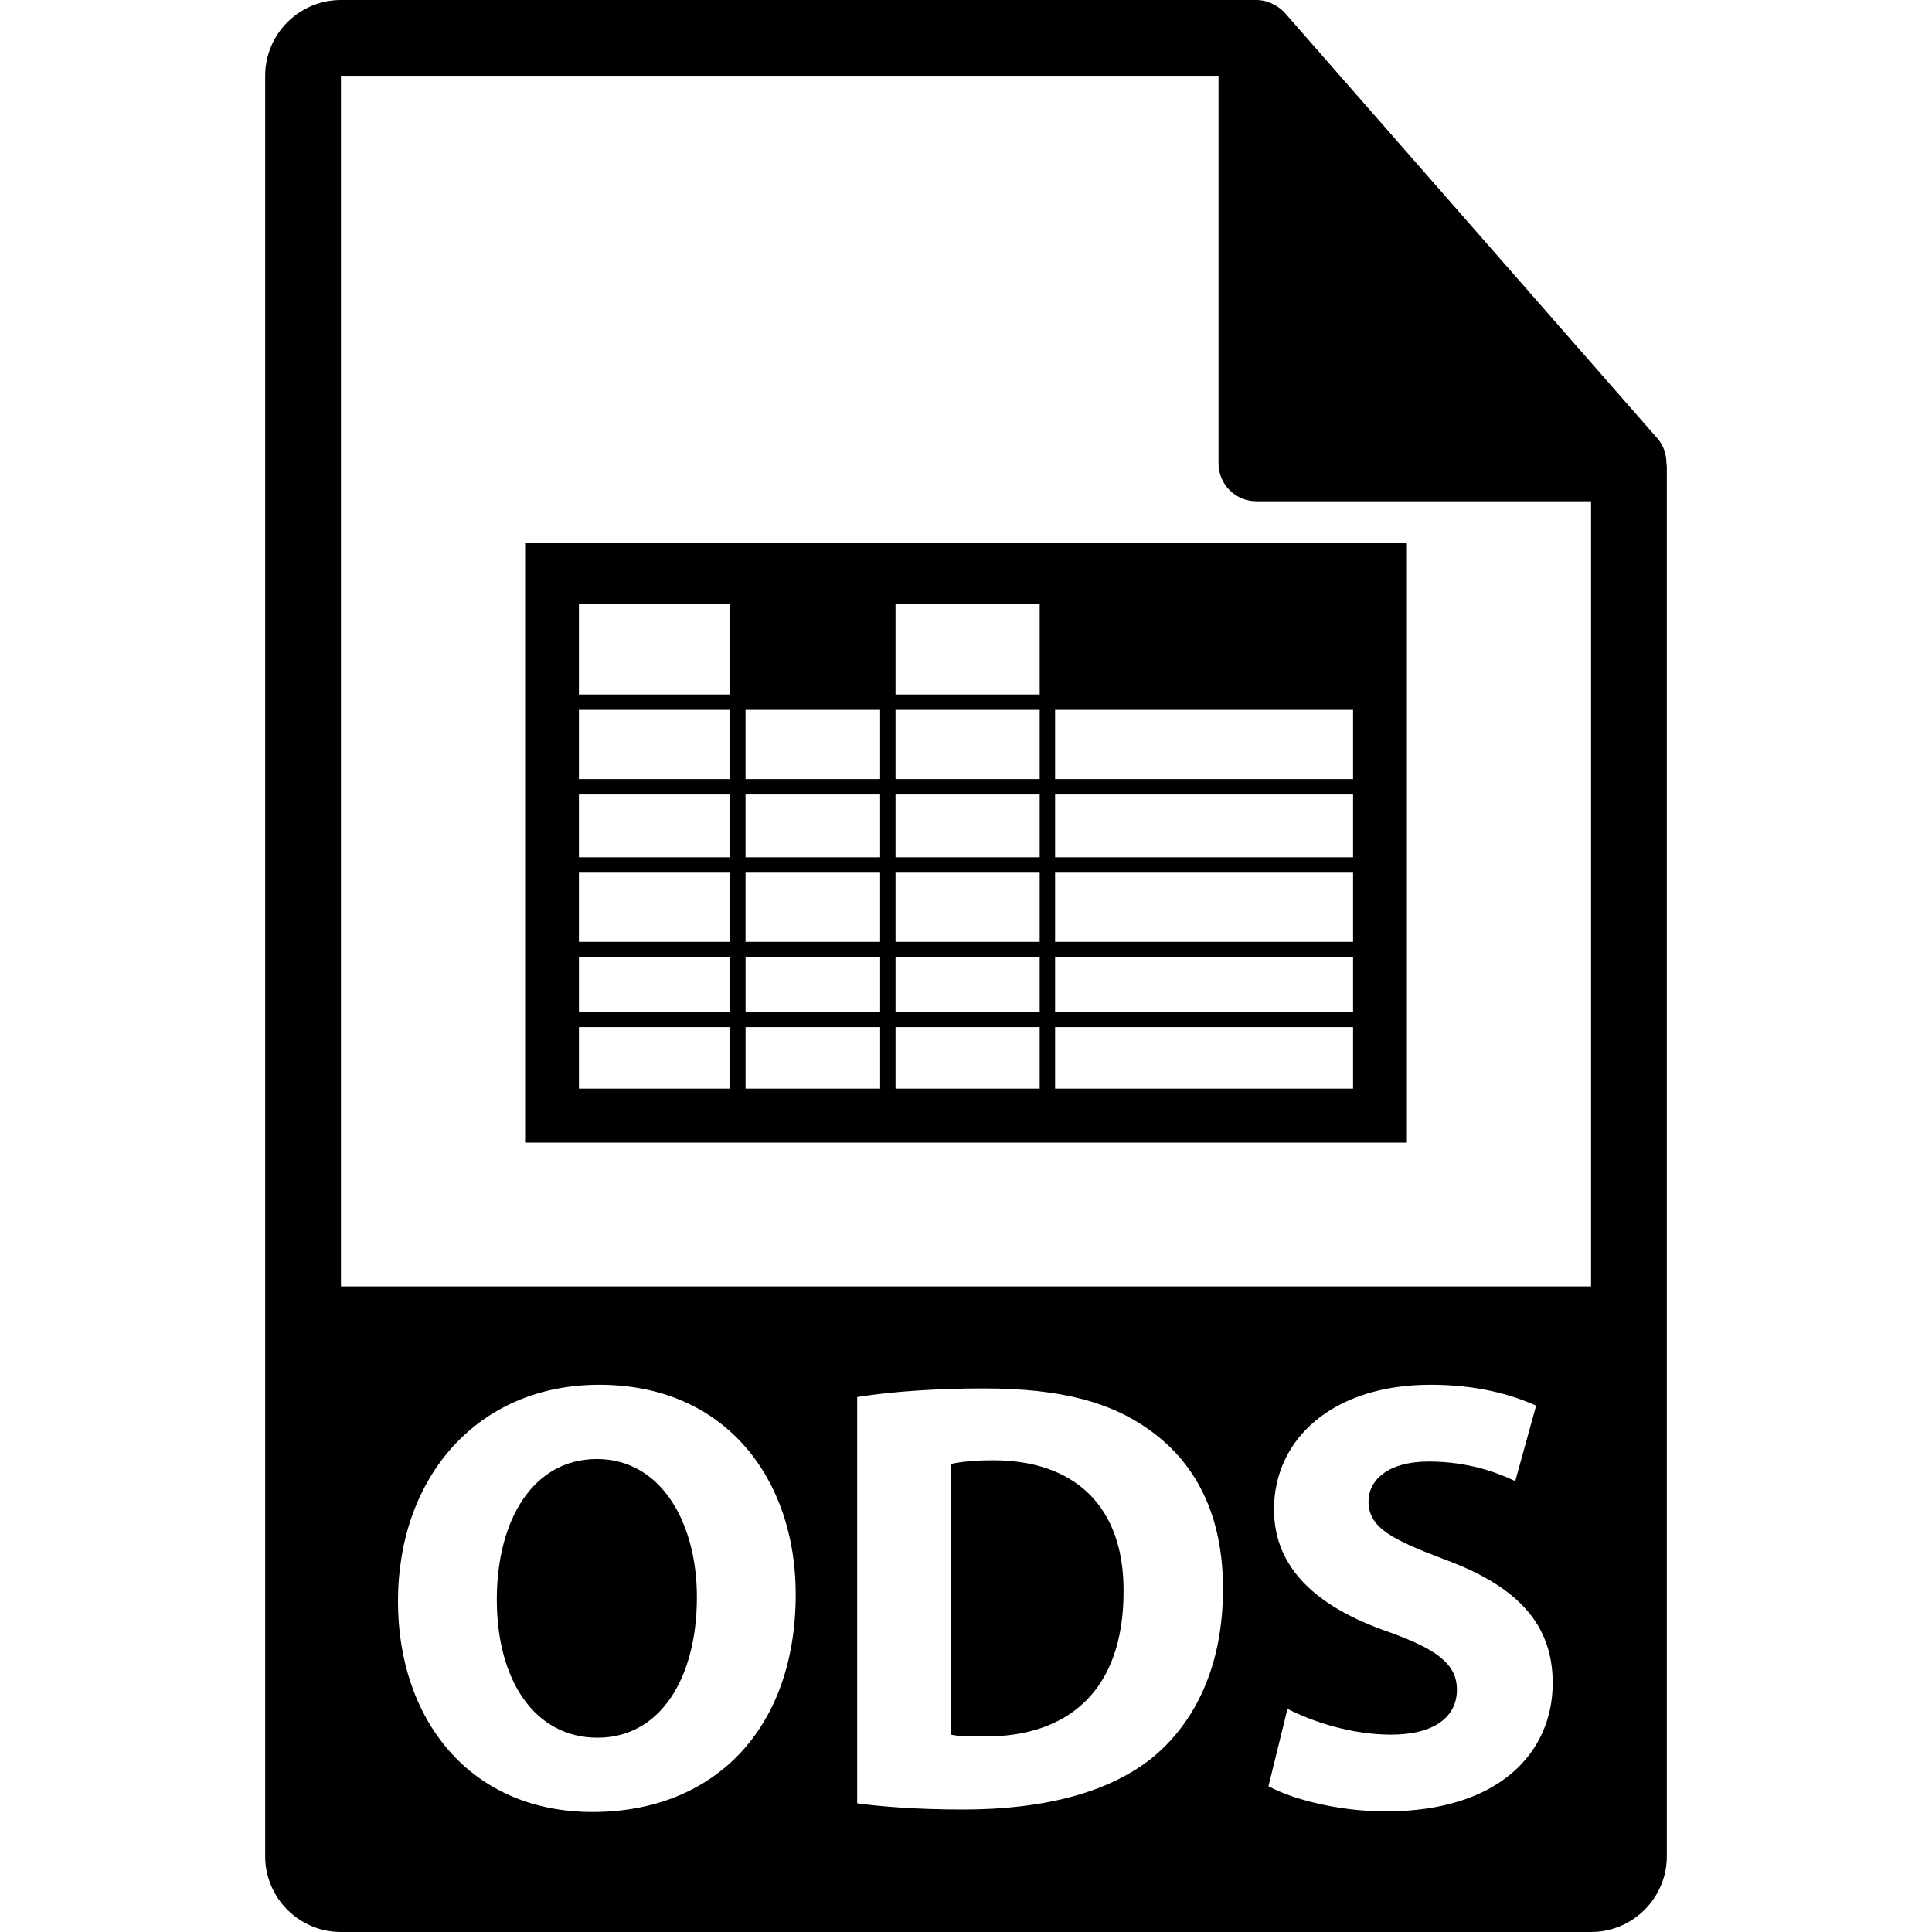
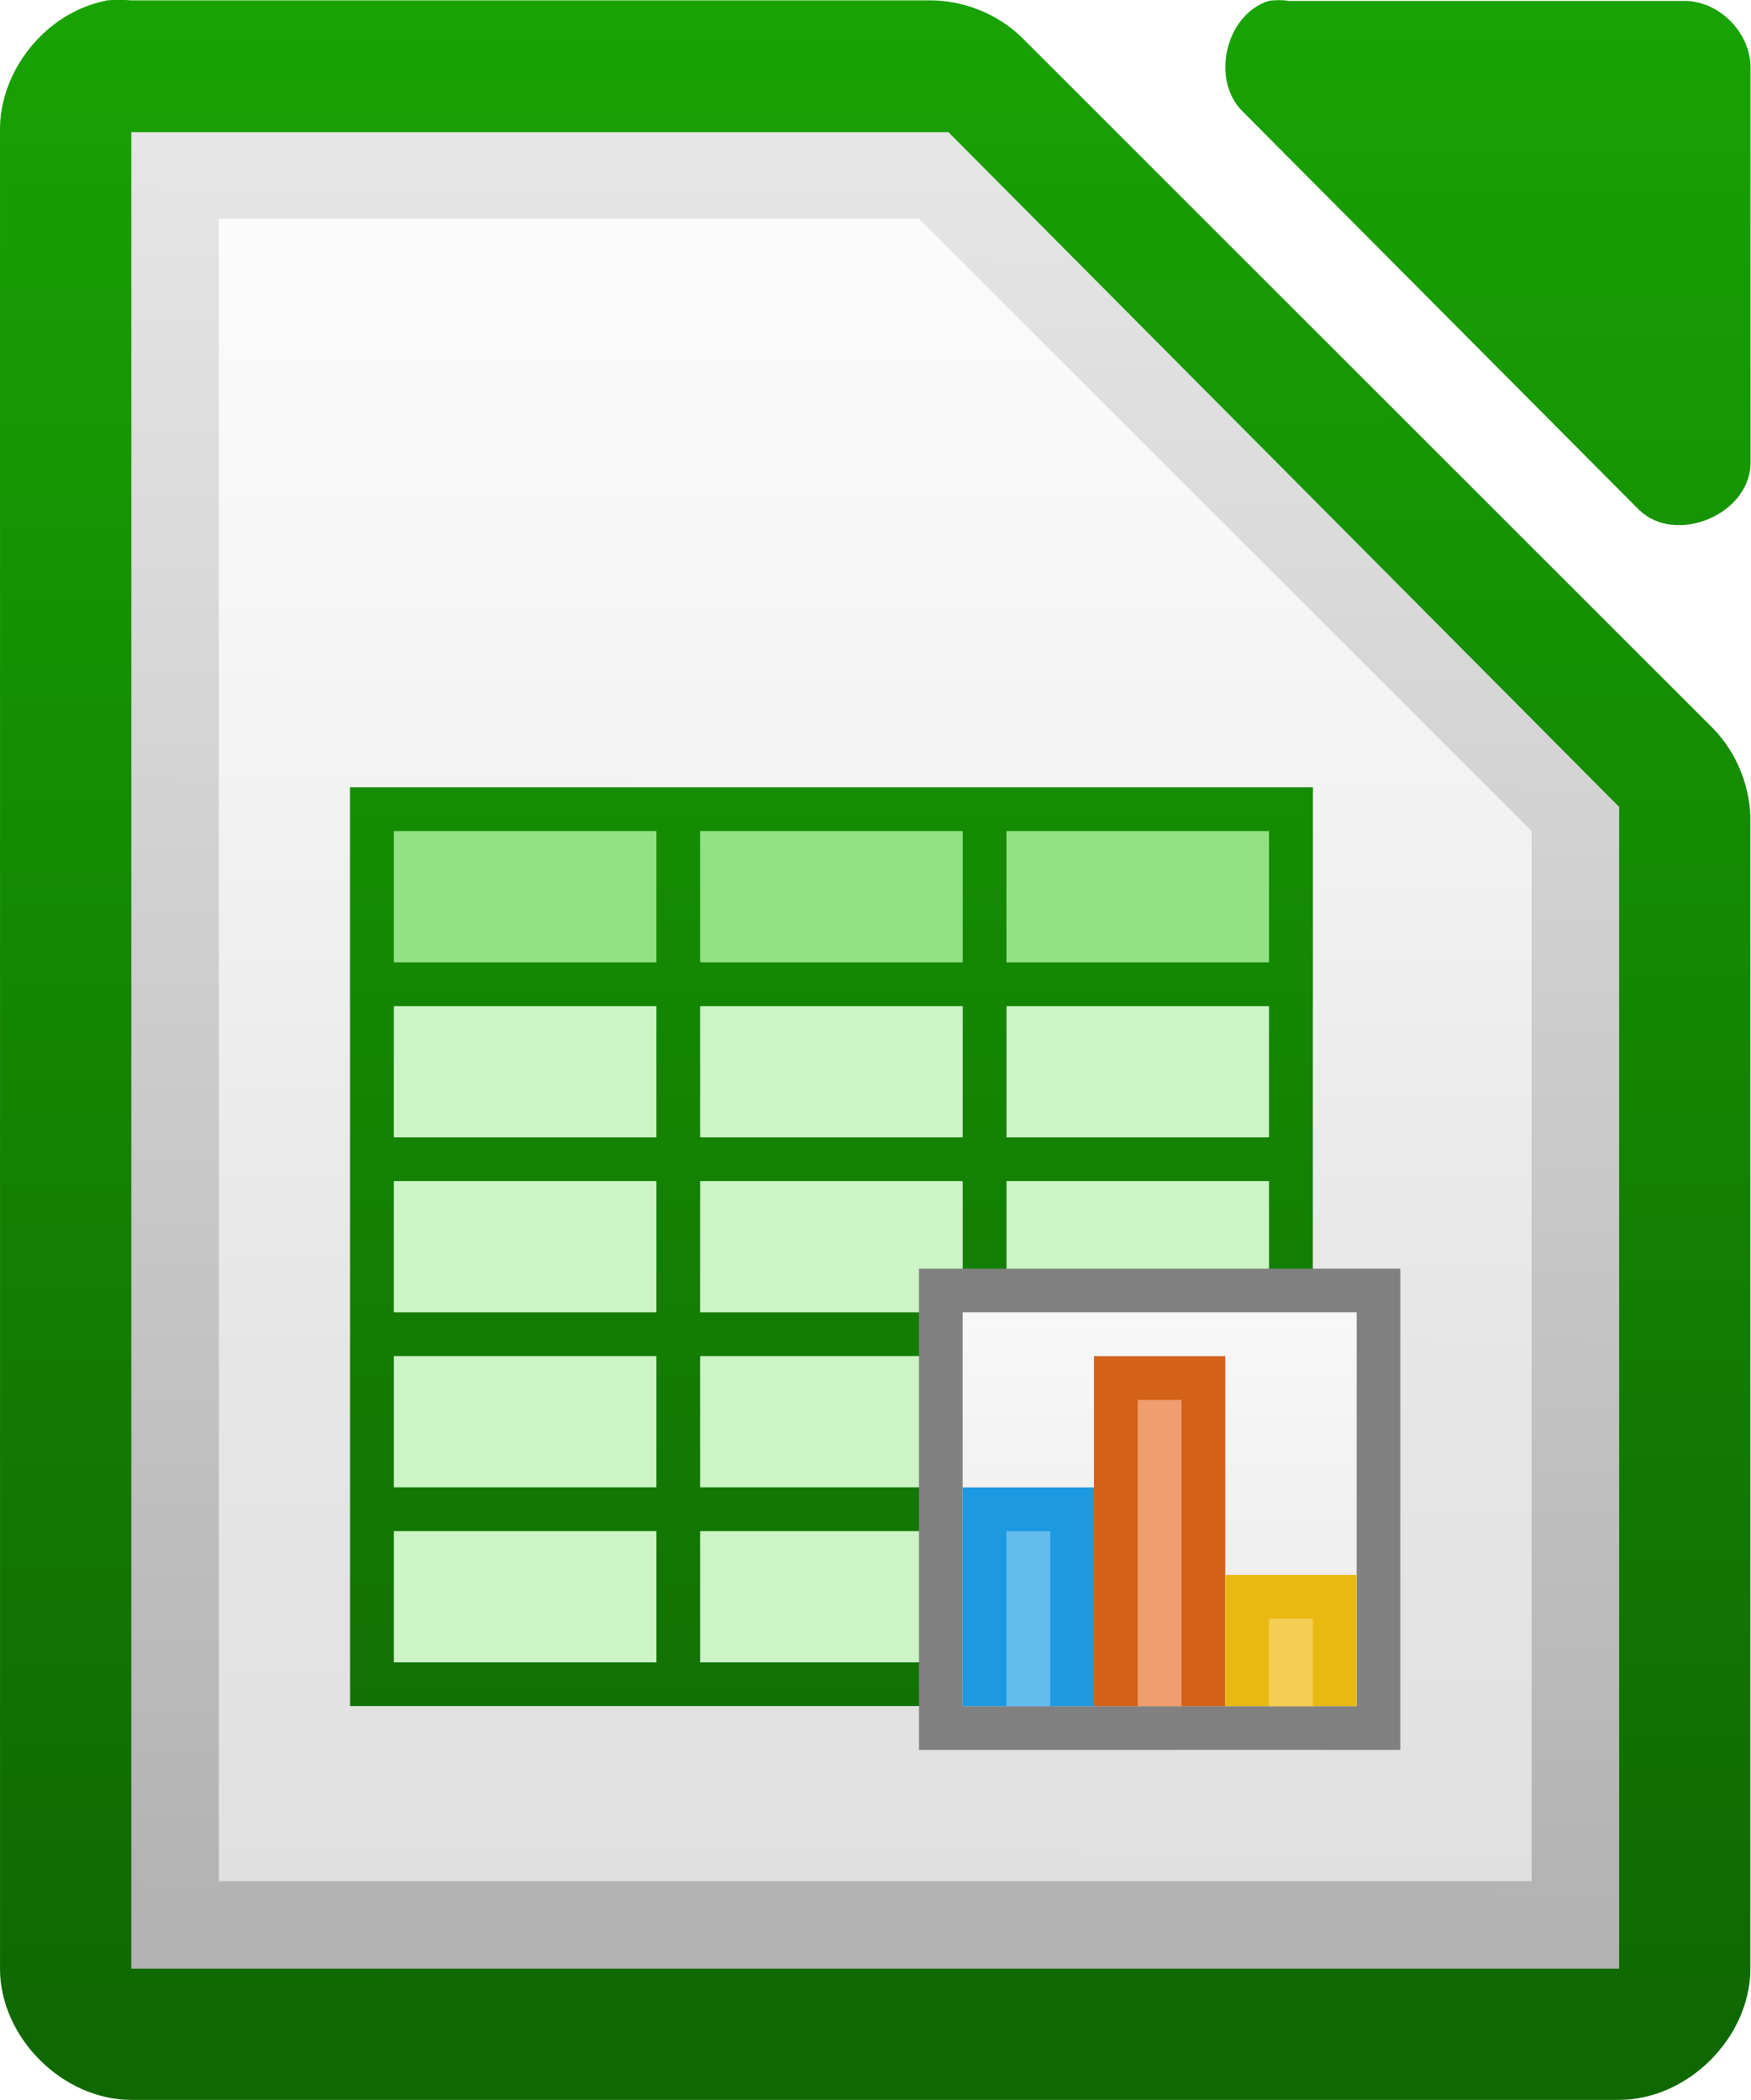
- <svg xmlns="http://www.w3.org/2000/svg" version="1.1" id="Capa_1" x="0px" y="0px" width="550.801px" height="550.801px" viewBox="0 0 550.801 550.801" style="enable-background:new 0 0 550.801 550.801;" xml:space="preserve">
-   <g>
-     <g>
-       <path d="M283.215,416.317c-5.948,0-9.798,0.517-12.076,1.044v77.172c2.278,0.527,5.959,0.527,9.281,0.527    c24.152,0.179,39.899-13.121,39.899-41.297C320.498,429.269,306.145,416.317,283.215,416.317z" />
-       <path d="M170.153,415.959c-18.025,0-28.516,17.148-28.516,40.078c0,23.098,10.848,39.371,28.695,39.371    c18.024,0,28.35-17.149,28.35-40.067C198.682,434.162,188.531,415.959,170.153,415.959z" />
-       <path d="M475.084,131.992c-0.021-2.531-0.828-5.021-2.562-6.993L366.324,3.694c-0.031-0.031-0.062-0.045-0.084-0.076    c-0.633-0.707-1.371-1.295-2.151-1.804c-0.232-0.155-0.464-0.285-0.707-0.422c-0.675-0.366-1.392-0.675-2.13-0.896    c-0.201-0.053-0.38-0.135-0.58-0.188C359.87,0.119,359.037,0,358.193,0H97.2C85.282,0,75.6,9.693,75.6,21.601v507.6    c0,11.907,9.682,21.601,21.6,21.601H453.6c11.908,0,21.601-9.693,21.601-21.601V133.197    C475.2,132.796,475.137,132.398,475.084,131.992z M168.929,516.586c-34.992,0-55.468-26.43-55.468-60.021    c0-35.354,22.575-61.773,57.401-61.773c36.218,0,55.99,27.127,55.99,59.669C226.853,493.13,203.407,516.586,168.929,516.586z     M329.062,500.66c-12.424,10.326-31.313,15.22-54.419,15.22c-13.825,0-23.62-0.876-30.267-1.751V398.293    c9.795-1.572,22.573-2.458,36.054-2.458c22.392,0,36.925,4.019,48.289,12.593c12.25,9.118,19.949,23.625,19.949,44.466    C348.669,475.464,340.442,491.031,329.062,500.66z M395.055,516.418c-13.474,0-26.779-3.513-33.424-7.183l5.422-22.054    c7.177,3.681,18.203,7.352,29.578,7.352c12.261,0,18.727-5.073,18.727-12.772c0-7.352-5.601-11.549-19.775-16.622    c-19.597-6.824-32.374-17.671-32.374-34.826c0-20.123,16.801-35.521,44.629-35.521c13.3,0,23.093,2.8,30.101,5.954l-5.953,21.516    c-4.726-2.273-13.126-5.59-24.68-5.59c-11.549,0-17.149,5.252-17.149,11.374c0,7.525,6.649,10.843,21.88,16.611    c20.824,7.699,30.628,18.558,30.628,35.185C442.652,499.605,427.423,516.418,395.055,516.418z M453.6,366.747H97.2V21.601h250.192    v110.51c0,5.97,4.842,10.8,10.801,10.8H453.6V366.747z" />
-       <path d="M149.705,154.744v171.007h251.393V154.744H149.705z M385.752,310.363h-84.955v-17.539h84.955V310.363L385.752,310.363z     M296.409,310.363h-41.099v-17.539h41.099V310.363z M250.921,310.363h-38.367v-17.539h38.367V310.363z M208.169,310.363h-43.118    v-17.539h43.118V310.363z M300.797,202.382h84.955v19.73h-84.955V202.382z M300.797,226.505h84.955v17.906h-84.955V226.505z     M300.797,248.801h84.955v19.721h-84.955V248.801z M385.752,272.911v15.525h-84.955v-15.525H385.752z M255.306,172.283h41.104    v25.724h-41.104V172.283z M255.306,202.382h41.104v19.73h-41.104V202.382z M255.306,226.505h41.104v17.906h-41.104V226.505z     M255.306,248.801h41.104v19.721h-41.104V248.801z M296.409,272.911v15.525h-41.099v-15.525H296.409z M212.549,202.382h38.367    v19.73h-38.367V202.382z M212.549,226.505h38.367v17.906h-38.367V226.505z M212.549,248.801h38.367v19.721h-38.367V248.801z     M250.921,272.911v15.525h-38.367v-15.525H250.921z M165.045,172.283h43.118v25.724h-43.118V172.283z M165.045,202.382h43.118    v19.73h-43.118V202.382z M165.045,226.505h43.118v17.906h-43.118V226.505z M165.045,248.801h43.118v19.721h-43.118V248.801z     M208.169,272.911v15.525h-43.118v-15.525H208.169z" />
+ <svg xmlns="http://www.w3.org/2000/svg" xmlns:xlink="http://www.w3.org/1999/xlink" version="1.1" width="40" height="48" id="svg7287" style="display:inline">
+   <defs id="defs7289">
+     <linearGradient id="linearGradient13214">
+       <stop id="stop13216" style="stop-color:#18a303;stop-opacity:1" offset="0" />
+       <stop id="stop13218" style="stop-color:#106802;stop-opacity:1" offset="1" />
+     </linearGradient>
+     <linearGradient x1="476" y1="-867.138" x2="498" y2="-867.138" id="linearGradient54094" xlink:href="#linearGradient13214-3" gradientUnits="userSpaceOnUse" />
+     <linearGradient id="linearGradient13214-3">
+       <stop id="stop13216-0" style="stop-color:#18a303;stop-opacity:1" offset="0" />
+       <stop id="stop13218-4" style="stop-color:#106802;stop-opacity:1" offset="1" />
+     </linearGradient>
+     <linearGradient x1="475" y1="-895.638" x2="475" y2="-848.638" id="linearGradient54092" xlink:href="#linearGradient13214-3" gradientUnits="userSpaceOnUse" gradientTransform="translate(123,1753.64)" />
+     <linearGradient x1="481" y1="-759.638" x2="481" y2="-764.638" id="linearGradient54096" xlink:href="#linearGradient15606-6" gradientUnits="userSpaceOnUse" gradientTransform="matrix(1.5,0,0,1.80001,-231.5,510.715)" />
+     <linearGradient id="linearGradient15606-6">
+       <stop id="stop15608-8" style="stop-color:#ffffff;stop-opacity:0.588" offset="0" />
+       <stop id="stop15610-7" style="stop-color:#ffffff;stop-opacity:0.863" offset="1" />
+     </linearGradient>
+     <linearGradient x1="209.062" y1="-765.461" x2="209.062" y2="-781.623" id="linearGradient44048" xlink:href="#linearGradient15606-1-6" gradientUnits="userSpaceOnUse" gradientTransform="matrix(1.5,0,0,1.5,-308.9995,1176.956)" />
+     <linearGradient id="linearGradient15606-1-6">
+       <stop id="stop15608-0-8" style="stop-color:#ffffff;stop-opacity:0.588" offset="0" />
+       <stop id="stop15610-5-9" style="stop-color:#ffffff;stop-opacity:0.863" offset="1" />
+     </linearGradient>
+     <linearGradient x1="294.343" y1="256.581" x2="294.418" y2="243.139" id="linearGradient44051" xlink:href="#linearGradient10286-3-2" gradientUnits="userSpaceOnUse" gradientTransform="matrix(2.99213,0,0,3.00466,-874.7115,-727.4438)" />
+     <linearGradient id="linearGradient10286-3-2">
+       <stop id="stop10288-8-6" style="stop-color:#b3b3b3;stop-opacity:1" offset="0" />
+       <stop id="stop10290-7-6" style="stop-color:#e6e6e6;stop-opacity:1" offset="1" />
+     </linearGradient>
+     <linearGradient x1="110.969" y1="976.3" x2="110.969" y2="992.375" id="linearGradient14047-7" xlink:href="#linearGradient10292-9-2-6-6-4" gradientUnits="userSpaceOnUse" />
+     <linearGradient id="linearGradient10292-9-2-6-6-4">
+       <stop id="stop10294-9-9-7-8-9" style="stop-color:#666666;stop-opacity:1" offset="0" />
+       <stop id="stop10296-6-6-7-4-50" style="stop-color:#333333;stop-opacity:1" offset="1" />
+     </linearGradient>
+     <linearGradient x1="110.969" y1="976.3" x2="111" y2="991.875" id="linearGradient14043-3" xlink:href="#linearGradient13214-6" gradientUnits="userSpaceOnUse" gradientTransform="matrix(1,0,0,1.00011,0,-0.10551)" />
+     <linearGradient id="linearGradient13214-6">
+       <stop id="stop13216-6" style="stop-color:#18a303;stop-opacity:1" offset="0" />
+       <stop id="stop13218-1" style="stop-color:#106802;stop-opacity:1" offset="1" />
+     </linearGradient>
+     <linearGradient x1="110.969" y1="976.3" x2="110.969" y2="992.375" id="linearGradient6288" xlink:href="#linearGradient13214-6" gradientUnits="userSpaceOnUse" gradientTransform="matrix(1.00399,0,0,1.00959,-1.1658,-9.36636)" />
+     <linearGradient x1="475" y1="-895.638" x2="475" y2="-848.638" id="linearGradient3173" xlink:href="#linearGradient13214" gradientUnits="userSpaceOnUse" />
+   </defs>
+   <g transform="translate(61.61879,864.3064)" id="layer1" style="display:inline">
+     <g transform="translate(593.459,-184.885)" id="g12124-2" style="display:inline" />
+     <g id="g7586" style="fill:url(#linearGradient3173)" />
+     <use transform="translate(1571,0)" id="use8172" style="opacity:0.75" x="0" y="0" width="5033" height="1085" xlink:href="#g7586" />
+     <text x="382.125" y="-1109.14" id="text6433" xml:space="preserve" style="font-size:8px;font-style:normal;font-variant:normal;font-weight:normal;font-stretch:normal;fill:#000000;fill-opacity:1;stroke:none;font-family:Sans">
+       <tspan x="382.125" y="-1109.14" id="tspan6435" />
+     </text>
+   </g>
+   <g transform="matrix(2.9999,0,0,2.99884,-332.9885,-2927.974)" id="g14005" style="fill:url(#linearGradient14047-7);fill-opacity:1;display:inline">
+     <path d="m 111.812,976.373 c -0.458,0.087 -0.821,0.533 -0.812,1 l 0,14.001 c 5e-5,0.524 0.476,1 1,1 l 11.333,0 c 0.524,-5e-5 1,-0.476 1,-1 l 0,-8.731 c 0.006,-0.264 -0.098,-0.529 -0.281,-0.719 l -5.27,-5.271 c -0.19,-0.184 -0.455,-0.287 -0.719,-0.281 l -6.063,0 c -0.062,-0.006 -0.125,-0.006 -0.188,0 z" id="path14007" style="font-size:medium;font-style:normal;font-variant:normal;font-weight:normal;font-stretch:normal;text-indent:0pt;text-align:start;text-decoration:none;line-height:normal;letter-spacing:normal;word-spacing:normal;text-transform:none;direction:ltr;text-anchor:start;color:#000000;fill:url(#linearGradient14043-3);fill-opacity:1;stroke:none;stroke-width:2;marker:none;visibility:visible;display:inline;overflow:visible;font-family:Andale Mono" />
+     <path d="m 120.663,976.376 c -0.333,0.107 -0.445,0.613 -0.188,0.852 l 3.012,3.029 c 0.278,0.265 0.832,0.038 0.847,-0.347 l 0,-3.029 c -3e-5,-0.264 -0.239,-0.505 -0.502,-0.505 l -3.012,0 c -0.052,-0.008 -0.105,-0.008 -0.157,0 z" id="path14009" style="font-size:medium;font-style:normal;font-variant:normal;font-weight:normal;font-stretch:normal;text-indent:0pt;text-align:start;text-decoration:none;line-height:normal;letter-spacing:normal;word-spacing:normal;text-transform:none;direction:ltr;text-anchor:start;color:#000000;fill:url(#linearGradient6288);fill-opacity:1;fill-rule:nonzero;stroke:none;stroke-width:1;marker:none;visibility:visible;display:inline;overflow:visible;font-family:Andale Mono" />
+   </g>
+   <path d="m 3.001,3.021 0,0.75 0,40.5 0,0.727 0.75,0 32.499,0 0.75,0 0,-0.727 0,-25.5 0,-0.328 -0.234,-0.234 -14.906,-15 -0.187,-0.188 -0.328,0 -17.593,0 -0.75,0 z" id="path14011" style="font-size:medium;font-style:normal;font-variant:normal;font-weight:normal;font-stretch:normal;text-indent:0pt;text-align:start;text-decoration:none;line-height:normal;letter-spacing:normal;word-spacing:normal;text-transform:none;direction:ltr;text-anchor:start;color:#000000;fill:url(#linearGradient44051);fill-opacity:1;fill-rule:nonzero;stroke:none;stroke-width:1;marker:none;visibility:visible;display:inline;overflow:visible;font-family:Andale Mono" />
+   <path d="m 5.001,4.998 16,0 14,14 0,24 -30,0 0,-38 z" id="path14013" style="fill:url(#linearGradient44048);fill-opacity:1;stroke:none;display:inline" />
+   <g transform="translate(-468.0007,895.6362)" id="g14167" style="display:inline">
+     <rect width="22" height="21" x="476" y="-877.638" id="rect15558" style="color:#000000;fill:#ccf4c6;fill-opacity:1;fill-rule:nonzero;stroke:none;stroke-width:1;marker:none;visibility:visible;display:inline;overflow:visible" />
+     <rect width="22" height="5" x="476" y="-877.638" id="rect7584" style="color:#000000;fill:#92e285;fill-opacity:1;fill-rule:nonzero;stroke:none;stroke-width:1;marker:none;visibility:visible;display:inline;overflow:visible" />
+     <g transform="translate(0,7.8418e-5)" id="g7722-2" style="fill:url(#linearGradient54094);display:inline">
+       <path d="m 599,876 0,1 0,3 0,1 0,3 0,1 0,3 0,1 0,3 0,1 0,4 1,0 20,0 1,0 0,-1 0,-3 0,-1 0,-3 0,-1 0,-3 0,-1 0,-3 0,-1 0,-3 0,-1 -1,0 -21,0 z m 1,1 6,0 0,3 -6,0 0,-3 z m 7,0 6,0 0,3 -6,0 0,-3 z m 7,0 6,0 0,3 -6,0 0,-3 z m -14,4 6,0 0,3 -6,0 0,-3 z m 7,0 6,0 0,3 -6,0 0,-3 z m 7,0 6,0 0,3 -6,0 0,-3 z m -14,4 6,0 0,3 -6,0 0,-3 z m 7,0 6,0 0,3 -6,0 0,-3 z m 7,0 6,0 0,3 -6,0 0,-3 z m -14,4 6,0 0,3 -6,0 0,-3 z m 7,0 6,0 0,3 -6,0 0,-3 z m 7,0 6,0 0,3 -6,0 0,-3 z m -14,4 6,0 0,3 -6,0 0,-3 z m 7,0 6,0 0,3 -6,0 0,-3 z m 7,0 6,0 0,3 -6,0 0,-3 z" transform="translate(-123,-1753.64)" id="rect7724-8" style="color:#000000;fill:url(#linearGradient54092);fill-opacity:1;fill-rule:nonzero;stroke:none;stroke-width:1;marker:none;visibility:visible;display:inline;overflow:visible" />
    </g>
+     <rect width="11" height="11" x="489" y="-866.638" id="rect7634" style="color:#000000;fill:#808080;fill-opacity:1;fill-rule:nonzero;stroke:none;stroke-width:1;marker:none;visibility:visible;display:inline;overflow:visible" />
+     <rect width="9" height="9" x="490" y="-865.638" id="rect7636" style="color:#000000;fill:#cccccc;fill-opacity:1;fill-rule:nonzero;stroke:none;stroke-width:1;marker:none;visibility:visible;display:inline;overflow:visible" />
+     <rect width="9" height="9" x="490" y="-865.638" id="rect7638" style="color:#000000;fill:url(#linearGradient54096);fill-opacity:1;fill-rule:nonzero;stroke:none;stroke-width:1;marker:none;visibility:visible;display:inline;overflow:visible" />
+     <rect width="3" height="5" x="490" y="-861.638" id="rect7640" style="color:#000000;fill:#1c99e0;fill-opacity:1;fill-rule:nonzero;stroke:none;stroke-width:1;marker:none;visibility:visible;display:inline;overflow:visible" />
+     <rect width="3" height="8" x="493" y="-864.638" id="rect7642" style="color:#000000;fill:#d36118;fill-opacity:1;fill-rule:nonzero;stroke:none;stroke-width:1;marker:none;visibility:visible;display:inline;overflow:visible" />
+     <rect width="3" height="3" x="496" y="-859.638" id="rect7644" style="color:#000000;fill:#e9b913;fill-opacity:1;fill-rule:nonzero;stroke:none;stroke-width:1;marker:none;visibility:visible;display:inline;overflow:visible" />
+     <rect width="1" height="4" x="491" y="-860.638" id="rect7646" style="color:#000000;fill:#63bbee;fill-opacity:1;fill-rule:nonzero;stroke:none;stroke-width:1;marker:none;visibility:visible;display:inline;overflow:visible" />
+     <rect width="1" height="7" x="494" y="-863.638" id="rect7648" style="color:#000000;fill:#f09e6f;fill-opacity:1;fill-rule:nonzero;stroke:none;stroke-width:1;marker:none;visibility:visible;display:inline;overflow:visible" />
+     <rect width="1" height="2" x="497" y="-858.638" id="rect7650" style="color:#000000;fill:#f5ce53;fill-opacity:1;fill-rule:nonzero;stroke:none;stroke-width:1;marker:none;visibility:visible;display:inline;overflow:visible" />
  </g>
-   <g>
- </g>
-   <g>
- </g>
-   <g>
- </g>
-   <g>
- </g>
-   <g>
- </g>
-   <g>
- </g>
-   <g>
- </g>
-   <g>
- </g>
-   <g>
- </g>
-   <g>
- </g>
-   <g>
- </g>
-   <g>
- </g>
-   <g>
- </g>
-   <g>
- </g>
-   <g>
- </g>
</svg>
